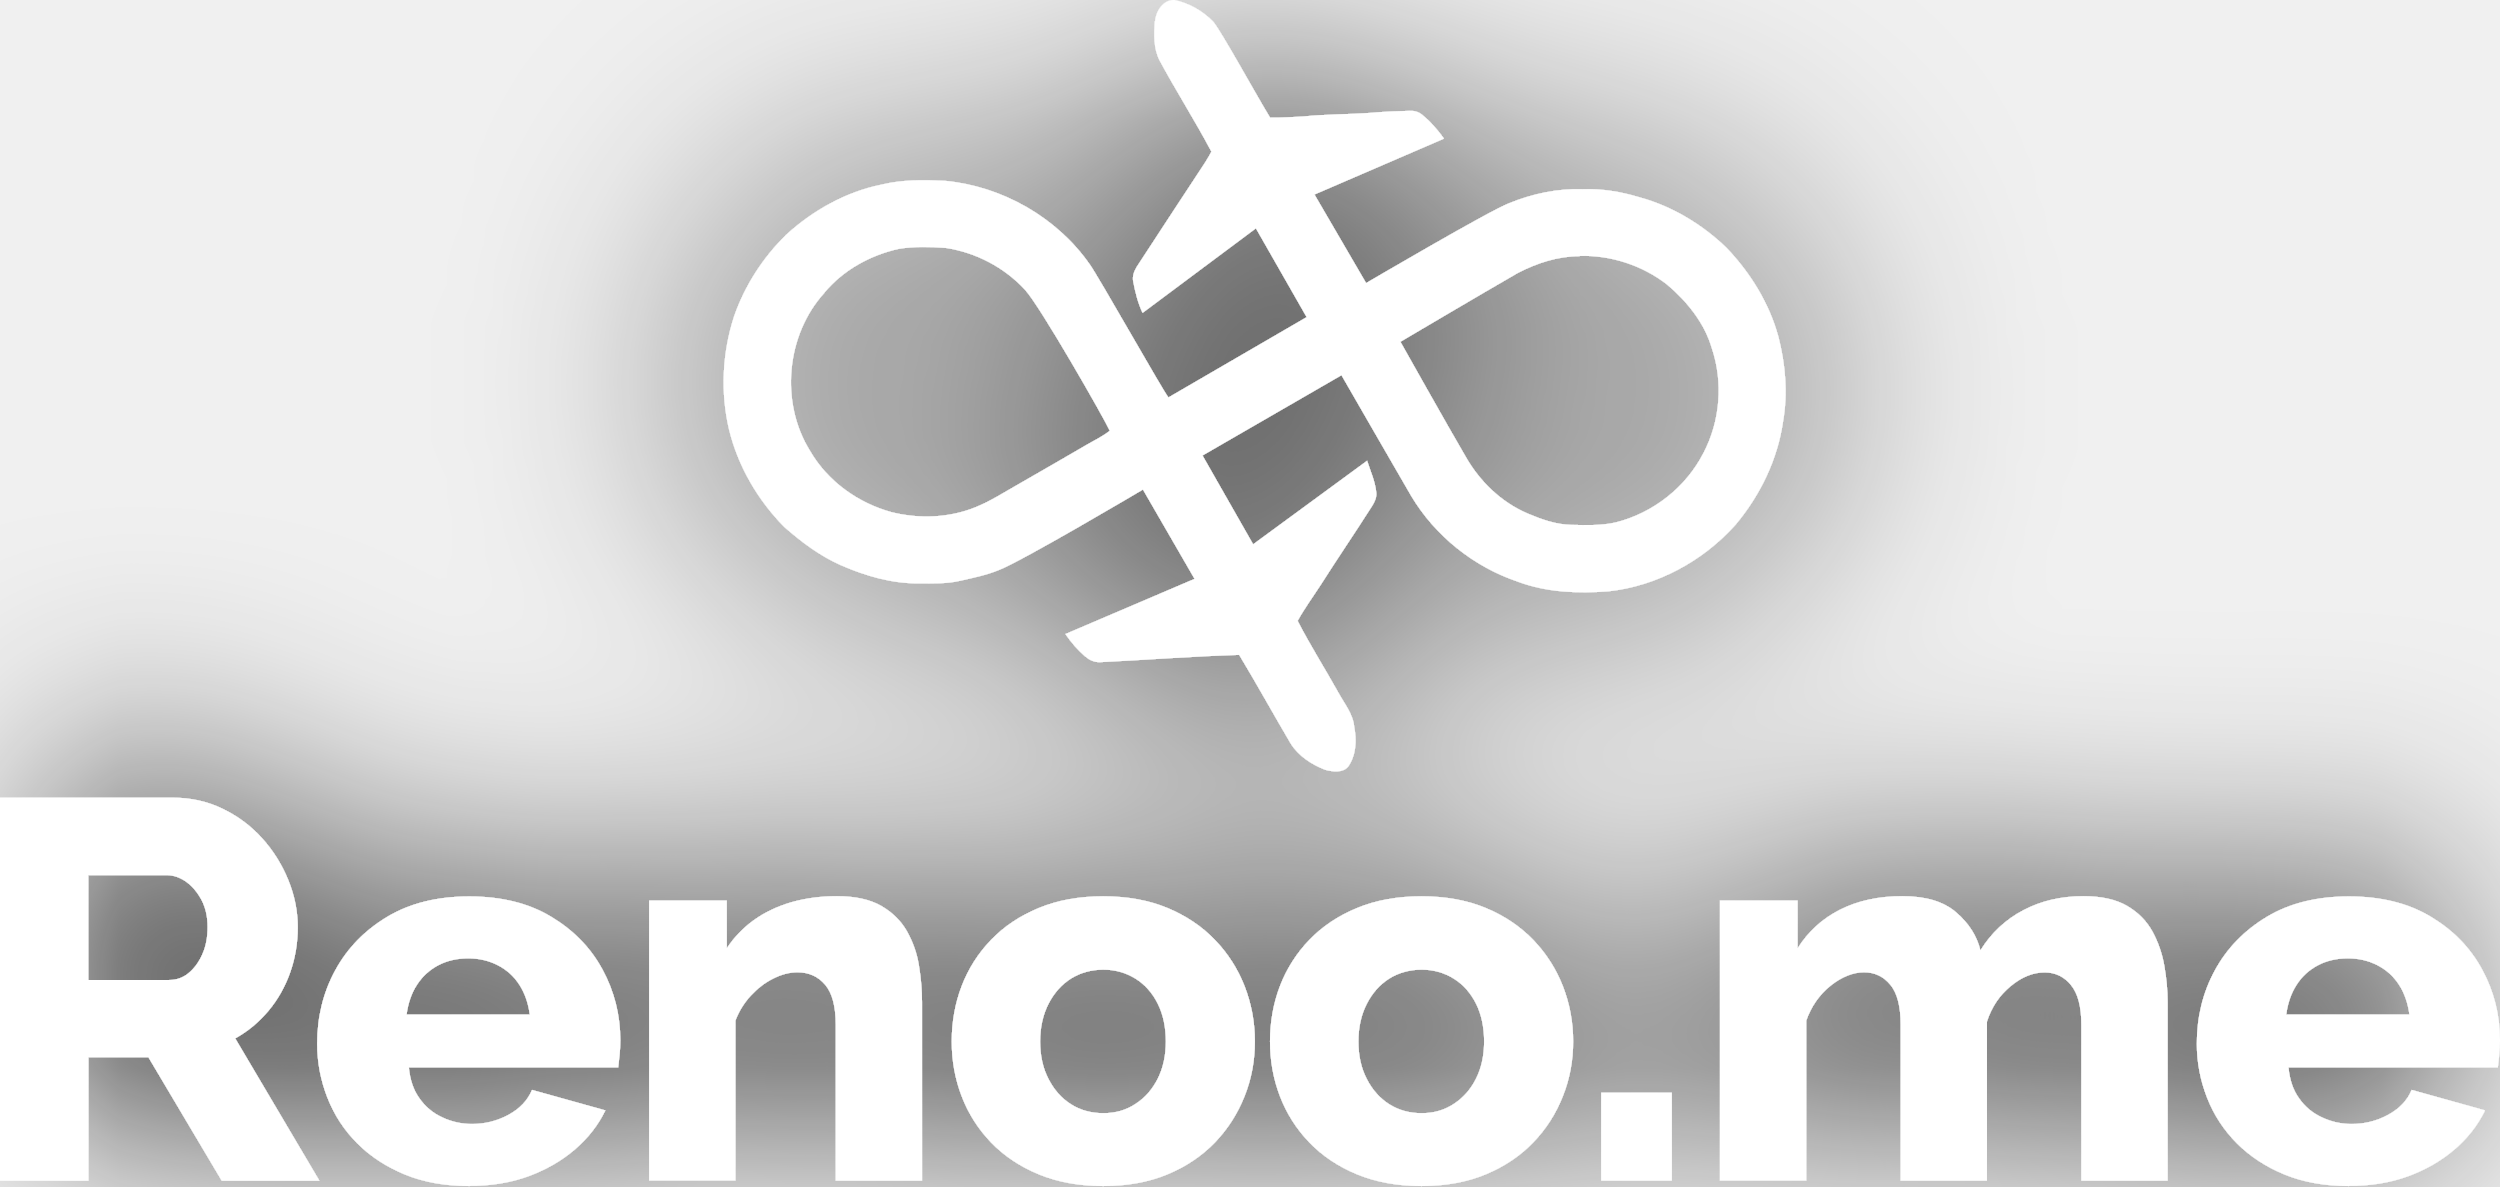
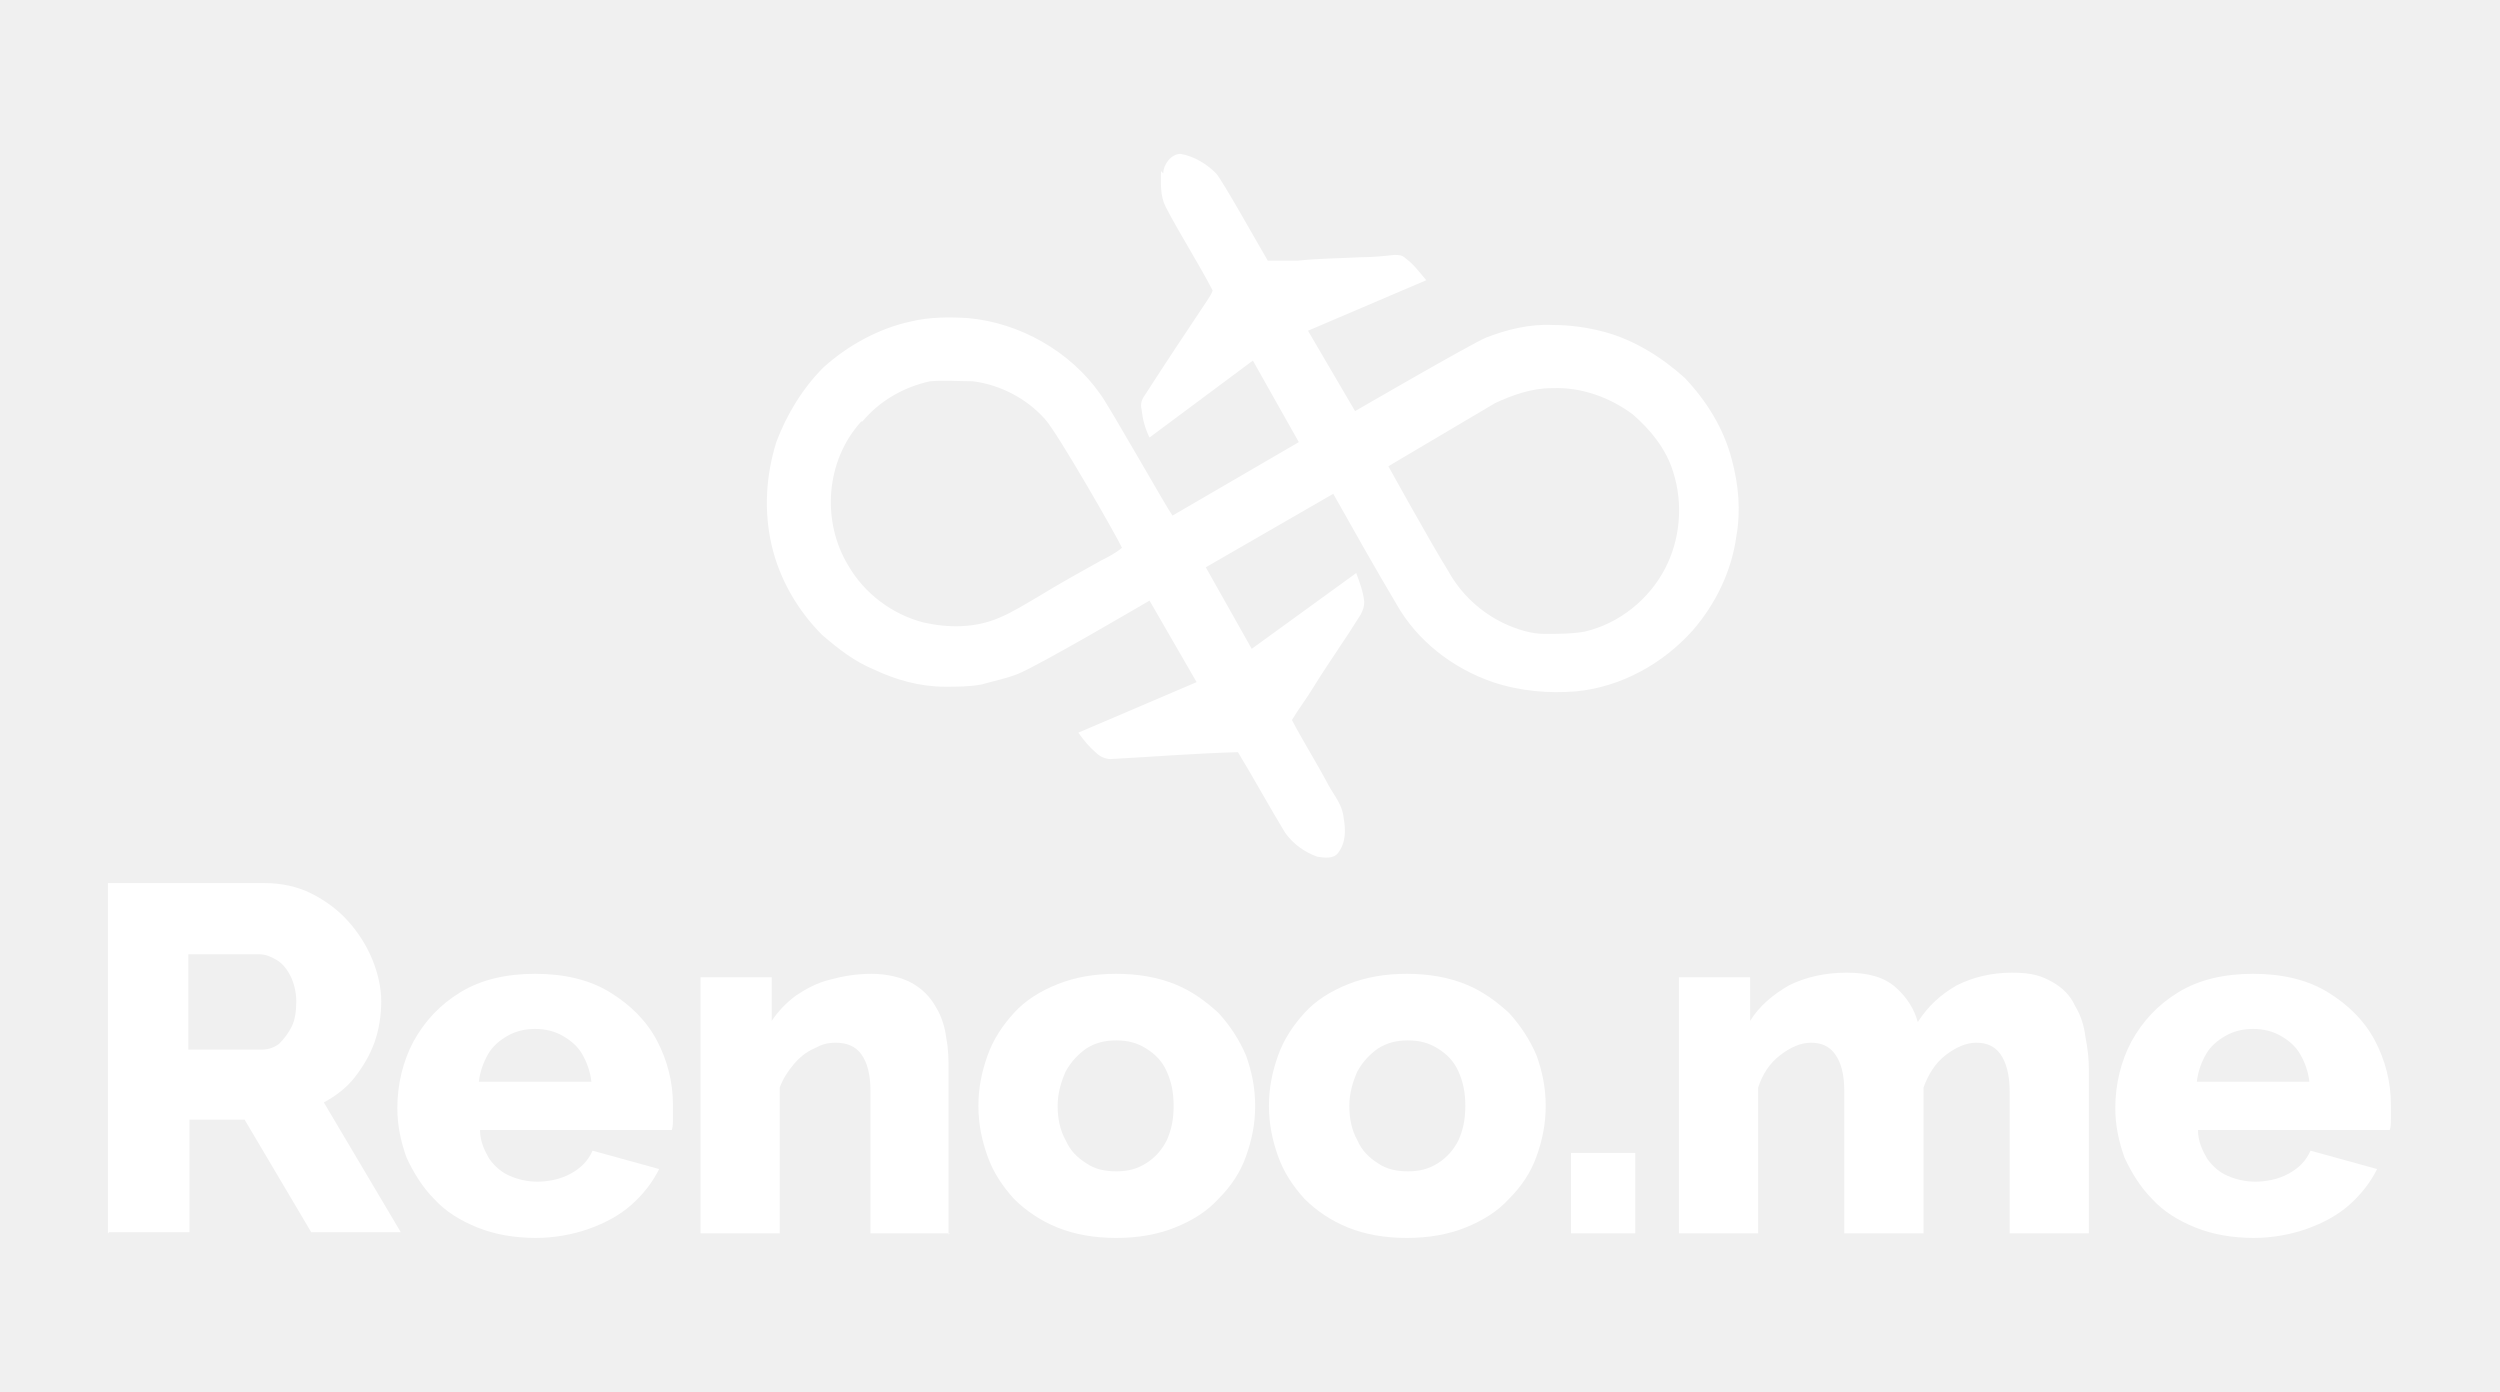
- <svg xmlns="http://www.w3.org/2000/svg" id="Layer_2" data-name="Layer 2" viewBox="0 0 198.96 94.39">
+ <svg xmlns="http://www.w3.org/2000/svg" id="Layer_1" version="1.1" viewBox="0 0 217.7 121.2">
  <defs>
    <style>
-       .cls-1 {
-         filter: url(#drop-shadow-1);
-       }
- 
-       .cls-2 {
+       .st0 {
        fill: #fff;
      }
    </style>
-     <filter id="drop-shadow-1" x="0" y="0" width="198.96" height="94.39" filterUnits="userSpaceOnUse">
-       <feOffset dx="0" dy="0" />
-       <feGaussianBlur result="blur" stdDeviation="10" />
-       <feFlood flood-color="#000" flood-opacity="1" />
-       <feComposite in2="blur" operator="in" />
-       <feComposite in="SourceGraphic" />
-     </filter>
  </defs>
-   <g id="Layer_1-2" data-name="Layer 1">
-     <g class="cls-1">
-       <g>
-         <path class="cls-2" d="M0,93.96v-30.48h13.74c1.43,0,2.75.29,3.97.88,1.22.59,2.27,1.37,3.16,2.36.89.99,1.58,2.1,2.08,3.33.5,1.23.75,2.48.75,3.74s-.2,2.45-.6,3.59c-.4,1.13-.97,2.15-1.72,3.05s-1.63,1.64-2.66,2.21l6.7,11.33h-7.77l-5.84-9.83h-4.77v9.83H0ZM7.04,77.99h6.44c.57,0,1.08-.18,1.52-.54.44-.36.81-.85,1.09-1.48.29-.63.43-1.36.43-2.19s-.16-1.55-.49-2.17c-.33-.62-.74-1.09-1.22-1.44-.49-.34-1-.52-1.55-.52h-6.23v8.33Z" />
-         <path class="cls-2" d="M37.35,94.39c-1.92,0-3.62-.3-5.11-.91-1.49-.61-2.76-1.44-3.8-2.48-1.05-1.05-1.84-2.26-2.38-3.63-.54-1.37-.82-2.81-.82-4.31,0-2.14.48-4.08,1.44-5.84.96-1.76,2.34-3.18,4.14-4.26,1.8-1.08,3.98-1.62,6.53-1.62s4.72.54,6.5,1.61c1.79,1.07,3.16,2.47,4.1,4.21.94,1.73,1.42,3.61,1.42,5.64,0,.39-.02.78-.06,1.16-.04.38-.08.71-.11.99h-16.66c.09.97.36,1.8.84,2.46.47.67,1.08,1.18,1.83,1.52.74.35,1.53.52,2.36.52,1.03,0,2-.24,2.9-.73.9-.49,1.52-1.14,1.87-1.98l5.84,1.63c-.57,1.17-1.38,2.21-2.43,3.11-1.05.9-2.28,1.61-3.69,2.13-1.42.52-2.98.77-4.7.77ZM32.37,80.74h9.79c-.12-.9-.39-1.69-.82-2.36-.43-.67-1-1.19-1.72-1.56-.72-.37-1.5-.55-2.36-.55s-1.68.18-2.38.55c-.7.37-1.27.89-1.7,1.56-.43.67-.7,1.45-.82,2.36Z" />
-         <path class="cls-2" d="M73.38,93.96h-6.87v-12.41c0-1.46-.28-2.52-.84-3.18s-1.3-.99-2.21-.99c-.63,0-1.27.17-1.93.5-.66.33-1.25.79-1.78,1.36-.53.58-.94,1.24-1.22,1.98v12.73h-6.87v-22.28h6.18v3.8c.57-.87,1.29-1.62,2.15-2.24.86-.62,1.85-1.09,2.96-1.42,1.12-.32,2.33-.49,3.65-.49,1.46,0,2.64.26,3.54.78s1.59,1.21,2.06,2.05c.47.85.79,1.75.94,2.73.16.97.24,1.92.24,2.86v14.21Z" />
-         <path class="cls-2" d="M87.8,94.39c-1.92,0-3.63-.31-5.13-.93-1.5-.62-2.77-1.47-3.8-2.54-1.03-1.07-1.81-2.3-2.34-3.68-.53-1.38-.79-2.83-.79-4.36s.26-3.02.79-4.4c.53-1.38,1.31-2.61,2.34-3.68,1.03-1.07,2.3-1.92,3.8-2.54,1.5-.62,3.21-.93,5.13-.93s3.62.31,5.11.93c1.49.62,2.75,1.47,3.78,2.54,1.03,1.07,1.82,2.3,2.36,3.68.54,1.38.82,2.85.82,4.4s-.27,2.98-.82,4.36-1.33,2.61-2.36,3.68c-1.03,1.07-2.29,1.92-3.78,2.54-1.49.62-3.19.93-5.11.93ZM82.78,82.88c0,1.14.22,2.14.67,3,.44.86,1.04,1.53,1.78,2,.74.47,1.6.71,2.58.71s1.8-.24,2.55-.73c.76-.49,1.35-1.16,1.78-2.02.43-.86.64-1.85.64-2.96s-.21-2.14-.64-3c-.43-.86-1.02-1.53-1.78-2-.76-.47-1.61-.71-2.55-.71s-1.83.24-2.58.71c-.74.47-1.34,1.14-1.78,2-.44.86-.67,1.86-.67,3Z" />
-         <path class="cls-2" d="M113.13,94.39c-1.92,0-3.63-.31-5.13-.93-1.5-.62-2.77-1.47-3.8-2.54-1.03-1.07-1.81-2.3-2.34-3.68-.53-1.38-.79-2.83-.79-4.36s.26-3.02.79-4.4c.53-1.38,1.31-2.61,2.34-3.68,1.03-1.07,2.3-1.92,3.8-2.54,1.5-.62,3.21-.93,5.13-.93s3.62.31,5.11.93c1.49.62,2.75,1.47,3.78,2.54,1.03,1.07,1.82,2.3,2.36,3.68.54,1.38.82,2.85.82,4.4s-.27,2.98-.82,4.36c-.54,1.38-1.33,2.61-2.36,3.68-1.03,1.07-2.29,1.92-3.78,2.54-1.49.62-3.19.93-5.11.93ZM108.11,82.88c0,1.14.22,2.14.67,3,.44.86,1.04,1.53,1.78,2,.74.47,1.6.71,2.58.71s1.8-.24,2.55-.73c.76-.49,1.35-1.16,1.78-2.02.43-.86.64-1.85.64-2.96s-.21-2.14-.64-3c-.43-.86-1.02-1.53-1.78-2-.76-.47-1.61-.71-2.55-.71s-1.83.24-2.58.71c-.74.47-1.34,1.14-1.78,2-.44.86-.67,1.86-.67,3Z" />
-         <path class="cls-2" d="M127.43,93.96v-7h5.62v7h-5.62Z" />
-         <path class="cls-2" d="M172.51,93.96h-6.87v-12.41c0-1.43-.27-2.48-.82-3.15-.54-.67-1.25-1.01-2.1-1.01-.92,0-1.82.36-2.7,1.09-.89.73-1.52,1.67-1.89,2.82v12.66h-6.87v-12.41c0-1.46-.27-2.52-.82-3.18-.54-.66-1.25-.99-2.1-.99s-1.78.36-2.66,1.07c-.89.72-1.53,1.64-1.93,2.77v12.73h-6.87v-22.28h6.18v3.8c.83-1.32,1.95-2.35,3.37-3.07,1.42-.72,3.07-1.08,4.96-1.08s3.29.43,4.29,1.29c1,.86,1.65,1.87,1.93,3.02.86-1.38,2-2.45,3.41-3.19,1.42-.75,3.01-1.12,4.79-1.12,1.43,0,2.59.26,3.48.78.89.52,1.56,1.21,2.02,2.05.46.85.77,1.75.94,2.73.17.97.26,1.92.26,2.86v14.21Z" />
-         <path class="cls-2" d="M186.94,94.39c-1.92,0-3.62-.3-5.11-.91-1.49-.61-2.76-1.44-3.8-2.48-1.05-1.05-1.84-2.26-2.38-3.63-.54-1.37-.82-2.81-.82-4.31,0-2.14.48-4.08,1.44-5.84.96-1.76,2.34-3.18,4.14-4.26,1.8-1.08,3.98-1.62,6.53-1.62s4.72.54,6.5,1.61c1.79,1.07,3.16,2.47,4.1,4.21.94,1.73,1.42,3.61,1.42,5.64,0,.39-.02.78-.06,1.16-.04.38-.08.71-.11.99h-16.66c.09.97.36,1.8.84,2.46.47.67,1.08,1.18,1.83,1.52.74.35,1.53.52,2.36.52,1.03,0,2-.24,2.9-.73.9-.49,1.52-1.14,1.87-1.98l5.84,1.63c-.57,1.17-1.38,2.21-2.43,3.11-1.05.9-2.28,1.61-3.69,2.13-1.42.52-2.98.77-4.7.77ZM181.96,80.74h9.79c-.12-.9-.39-1.69-.82-2.36-.43-.67-1-1.19-1.72-1.56-.72-.37-1.5-.55-2.36-.55s-1.68.18-2.38.55c-.7.37-1.27.89-1.7,1.56-.43.67-.7,1.45-.82,2.36Z" />
-       </g>
-       <path class="cls-2" d="M91.93,1.69c.05-.8.65-1.71,1.53-1.69,1.17.25,2.26.87,3.09,1.73.6.67,3.45,5.88,4.53,7.63.88.02,1.76-.05,2.63-.09,1.83-.19,3.67-.16,5.51-.3.98-.09,1.96-.12,2.94-.15.36-.02.72.07,1,.3.68.54,1.25,1.21,1.76,1.91l-10.31,4.45,4.11,7.05s9.97-5.85,11.39-6.36c1.84-.75,3.83-1.18,5.83-1.11,1.53-.06,3.04.19,4.5.63,2.62.71,5.01,2.15,6.96,4.03,1.91,2,3.42,4.43,4.14,7.11.56,2.17.75,4.46.37,6.68-.43,3.04-1.82,5.9-3.78,8.24-2.59,2.9-6.23,4.88-10.11,5.31-2.44.19-4.95.09-7.26-.78-3.49-1.19-6.55-3.63-8.45-6.81-1.86-3.2-3.7-6.41-5.55-9.61l-11.06,6.39,4.03,7.07,9.07-6.65c.27.83.64,1.63.73,2.51.05.38-.12.75-.32,1.07-1.34,2.11-2.75,4.17-4.09,6.28-.62.96-1.3,1.88-1.85,2.88.99,1.93,2.16,3.77,3.22,5.67.48.9,1.2,1.73,1.29,2.8.2,1.05.15,2.23-.49,3.13-.44.52-1.23.41-1.81.26-1.09-.42-2.14-1.1-2.77-2.11-1.38-2.34-2.69-4.72-4.09-7.04-3.7.11-7.39.4-11.08.58-.44.02-.85-.18-1.18-.46-.6-.52-1.12-1.12-1.57-1.78l10.28-4.39-4.11-7.11s-9.66,5.72-11.48,6.41c-1,.41-2.06.62-3.11.86-1.06.24-2.14.2-3.22.2-2.16.02-4.27-.59-6.23-1.45-1.67-.74-3.15-1.85-4.51-3.05-2.11-2.14-3.68-4.83-4.39-7.75-.7-2.96-.54-6.11.4-9,.85-2.45,2.29-4.67,4.14-6.49,2.14-1.95,4.75-3.42,7.6-4,1.65-.4,3.36-.38,5.04-.3,4.55.43,8.89,2.89,11.52,6.64.68.93,5.87,10.14,6.27,10.6l11-6.39-4.04-7.07-9.02,6.73c-.37-.78-.58-1.62-.74-2.47-.1-.42.06-.84.28-1.2,1.79-2.75,3.59-5.49,5.4-8.24.2-.3.37-.61.54-.92-1.3-2.46-2.81-4.82-4.13-7.27-.49-.95-.44-2.06-.38-3.09ZM65.61,23.3c-3.05,3.36-3.54,8.74-1.14,12.59,1.4,2.42,3.84,4.16,6.52,4.88,2.18.53,4.54.45,6.64-.4,1.22-.49,2.33-1.22,3.47-1.86,1.82-1.05,3.64-2.09,5.45-3.15.6-.35,1.23-.64,1.77-1.08-.38-.87-5.58-9.98-6.74-11.21-1.64-1.79-3.92-2.98-6.32-3.34-1.23-.09-2.49-.12-3.71.07-2.28.5-4.44,1.69-5.94,3.49ZM125.7,20.39c-1.72,0-3.39.55-4.9,1.33-2.7,1.55-9.35,5.48-9.35,5.48,0,0,3.74,6.66,5.18,9.12,1.12,1.98,2.84,3.65,4.95,4.55,1.11.47,2.26.88,3.48.9,1.17.02,2.36.07,3.51-.19,2.98-.74,5.6-2.79,7-5.53,1.33-2.54,1.58-5.63.66-8.35-.59-2.02-1.97-3.71-3.55-5.05-1.96-1.53-4.49-2.36-6.98-2.28Z" />
-     </g>
+   <g>
+     <path class="st0" d="M9.4,107.4v-30.5h13.7c1.4,0,2.8.3,4,.9,1.2.6,2.3,1.4,3.2,2.4.9,1,1.6,2.1,2.1,3.3.5,1.2.8,2.5.8,3.7s-.2,2.5-.6,3.6c-.4,1.1-1,2.1-1.7,3s-1.6,1.6-2.7,2.2l6.7,11.3h-7.8l-5.8-9.8h-4.8v9.8h-7ZM16.4,91.4h6.4c.6,0,1.1-.2,1.5-.5.4-.4.8-.9,1.1-1.5.3-.6.4-1.4.4-2.2s-.2-1.6-.5-2.2c-.3-.6-.7-1.1-1.2-1.4-.5-.3-1-.5-1.5-.5h-6.2v8.3Z" />
+     <path class="st0" d="M46.7,107.8c-1.9,0-3.6-.3-5.1-.9-1.5-.6-2.8-1.4-3.8-2.5-1-1-1.8-2.3-2.4-3.6-.5-1.4-.8-2.8-.8-4.3,0-2.1.5-4.1,1.4-5.8,1-1.8,2.3-3.2,4.1-4.3,1.8-1.1,4-1.6,6.5-1.6s4.7.5,6.5,1.6c1.8,1.1,3.2,2.5,4.1,4.2.9,1.7,1.4,3.6,1.4,5.6s0,.8,0,1.2c0,.4,0,.7-.1,1h-16.7c0,1,.4,1.8.8,2.5.5.7,1.1,1.2,1.8,1.5.7.3,1.5.5,2.4.5s2-.2,2.9-.7c.9-.5,1.5-1.1,1.9-2l5.8,1.6c-.6,1.2-1.4,2.2-2.4,3.1-1,.9-2.3,1.6-3.7,2.1-1.4.5-3,.8-4.7.8ZM41.7,94.2h9.8c-.1-.9-.4-1.7-.8-2.4-.4-.7-1-1.2-1.7-1.6-.7-.4-1.5-.6-2.4-.6s-1.7.2-2.4.6c-.7.4-1.3.9-1.7,1.6-.4.7-.7,1.5-.8,2.4Z" />
+     <path class="st0" d="M82.7,107.4h-6.9v-12.4c0-1.5-.3-2.5-.8-3.2s-1.3-1-2.2-1-1.3.2-1.9.5c-.7.3-1.3.8-1.8,1.4-.5.6-.9,1.2-1.2,2v12.7h-6.9v-22.3h6.2v3.8c.6-.9,1.3-1.6,2.1-2.2.9-.6,1.8-1.1,3-1.4,1.1-.3,2.3-.5,3.6-.5s2.6.3,3.5.8,1.6,1.2,2.1,2.1c.5.8.8,1.8.9,2.7.2,1,.2,1.9.2,2.9v14.2Z" />
+     <path class="st0" d="M97.2,107.8c-1.9,0-3.6-.3-5.1-.9-1.5-.6-2.8-1.5-3.8-2.5-1-1.1-1.8-2.3-2.3-3.7-.5-1.4-.8-2.8-.8-4.4s.3-3,.8-4.4c.5-1.4,1.3-2.6,2.3-3.7,1-1.1,2.3-1.9,3.8-2.5,1.5-.6,3.2-.9,5.1-.9s3.6.3,5.1.9c1.5.6,2.7,1.5,3.8,2.5,1,1.1,1.8,2.3,2.4,3.7.5,1.4.8,2.8.8,4.4s-.3,3-.8,4.4-1.3,2.6-2.4,3.7c-1,1.1-2.3,1.9-3.8,2.5-1.5.6-3.2.9-5.1.9ZM92.1,96.3c0,1.1.2,2.1.7,3,.4.9,1,1.5,1.8,2,.7.5,1.6.7,2.6.7s1.8-.2,2.6-.7c.8-.5,1.4-1.2,1.8-2,.4-.9.6-1.8.6-3s-.2-2.1-.6-3c-.4-.9-1-1.5-1.8-2-.8-.5-1.6-.7-2.6-.7s-1.8.2-2.6.7c-.7.5-1.3,1.1-1.8,2-.4.9-.7,1.9-.7,3Z" />
+     <path class="st0" d="M122.5,107.8c-1.9,0-3.6-.3-5.1-.9-1.5-.6-2.8-1.5-3.8-2.5-1-1.1-1.8-2.3-2.3-3.7-.5-1.4-.8-2.8-.8-4.4s.3-3,.8-4.4c.5-1.4,1.3-2.6,2.3-3.7,1-1.1,2.3-1.9,3.8-2.5,1.5-.6,3.2-.9,5.1-.9s3.6.3,5.1.9c1.5.6,2.7,1.5,3.8,2.5,1,1.1,1.8,2.3,2.4,3.7.5,1.4.8,2.8.8,4.4s-.3,3-.8,4.4c-.5,1.4-1.3,2.6-2.4,3.7-1,1.1-2.3,1.9-3.8,2.5-1.5.6-3.2.9-5.1.9ZM117.5,96.3c0,1.1.2,2.1.7,3,.4.9,1,1.5,1.8,2,.7.5,1.6.7,2.6.7s1.8-.2,2.6-.7c.8-.5,1.4-1.2,1.8-2,.4-.9.6-1.8.6-3s-.2-2.1-.6-3c-.4-.9-1-1.5-1.8-2-.8-.5-1.6-.7-2.6-.7s-1.8.2-2.6.7c-.7.5-1.3,1.1-1.8,2-.4.9-.7,1.9-.7,3Z" />
+     <path class="st0" d="M136.8,107.4v-7h5.6v7h-5.6Z" />
+     <path class="st0" d="M181.9,107.4h-6.9v-12.4c0-1.4-.3-2.5-.8-3.2-.5-.7-1.2-1-2.1-1s-1.8.4-2.7,1.1c-.9.7-1.5,1.7-1.9,2.8v12.7h-6.9v-12.4c0-1.5-.3-2.5-.8-3.2-.5-.7-1.2-1-2.1-1s-1.8.4-2.7,1.1c-.9.7-1.5,1.6-1.9,2.8v12.7h-6.9v-22.3h6.2v3.8c.8-1.3,2-2.3,3.4-3.1,1.4-.7,3.1-1.1,5-1.1s3.3.4,4.3,1.3c1,.9,1.6,1.9,1.9,3,.9-1.4,2-2.4,3.4-3.2,1.4-.7,3-1.1,4.8-1.1s2.6.3,3.5.8c.9.5,1.6,1.2,2,2.1.5.8.8,1.8.9,2.7.2,1,.3,1.9.3,2.9v14.2Z" />
+     <path class="st0" d="M196.3,107.8c-1.9,0-3.6-.3-5.1-.9-1.5-.6-2.8-1.4-3.8-2.5-1-1-1.8-2.3-2.4-3.6-.5-1.4-.8-2.8-.8-4.3,0-2.1.5-4.1,1.4-5.8,1-1.8,2.3-3.2,4.1-4.3,1.8-1.1,4-1.6,6.5-1.6s4.7.5,6.5,1.6c1.8,1.1,3.2,2.5,4.1,4.2.9,1.7,1.4,3.6,1.4,5.6s0,.8,0,1.2c0,.4,0,.7-.1,1h-16.7c0,1,.4,1.8.8,2.5.5.7,1.1,1.2,1.8,1.5.7.3,1.5.5,2.4.5s2-.2,2.9-.7c.9-.5,1.5-1.1,1.9-2l5.8,1.6c-.6,1.2-1.4,2.2-2.4,3.1-1,.9-2.3,1.6-3.7,2.1-1.4.5-3,.8-4.7.8ZM191.3,94.2h9.8c-.1-.9-.4-1.7-.8-2.4-.4-.7-1-1.2-1.7-1.6-.7-.4-1.5-.6-2.4-.6s-1.7.2-2.4.6c-.7.4-1.3.9-1.7,1.6-.4.7-.7,1.5-.8,2.4Z" />
  </g>
+   <path class="st0" d="M101.3,15.1c0-.8.7-1.7,1.5-1.7,1.2.2,2.3.9,3.1,1.7.6.7,3.5,5.9,4.5,7.6.9,0,1.8,0,2.6,0,1.8-.2,3.7-.2,5.5-.3,1,0,2-.1,2.9-.2.4,0,.7,0,1,.3.7.5,1.2,1.2,1.8,1.9l-10.3,4.4,4.1,7s10-5.8,11.4-6.4c1.8-.7,3.8-1.2,5.8-1.1,1.5,0,3,.2,4.5.6,2.6.7,5,2.2,7,4,1.9,2,3.4,4.4,4.1,7.1.6,2.2.8,4.5.4,6.7-.4,3-1.8,5.9-3.8,8.2-2.6,2.9-6.2,4.9-10.1,5.3-2.4.2-4.9,0-7.3-.8-3.5-1.2-6.6-3.6-8.4-6.8-1.9-3.2-3.7-6.4-5.5-9.6l-11.1,6.4,4,7.1,9.1-6.6c.3.8.6,1.6.7,2.5,0,.4-.1.7-.3,1.1-1.3,2.1-2.8,4.2-4.1,6.3-.6,1-1.3,1.9-1.9,2.9,1,1.9,2.2,3.8,3.2,5.7.5.9,1.2,1.7,1.3,2.8.2,1.1.2,2.2-.5,3.1-.4.5-1.2.4-1.8.3-1.1-.4-2.1-1.1-2.8-2.1-1.4-2.3-2.7-4.7-4.1-7-3.7.1-7.4.4-11.1.6-.4,0-.9-.2-1.2-.5-.6-.5-1.1-1.1-1.6-1.8l10.3-4.4-4.1-7.1s-9.7,5.7-11.5,6.4c-1,.4-2.1.6-3.1.9-1.1.2-2.1.2-3.2.2-2.2,0-4.3-.6-6.2-1.5-1.7-.7-3.1-1.8-4.5-3-2.1-2.1-3.7-4.8-4.4-7.8-.7-3-.5-6.1.4-9,.9-2.4,2.3-4.7,4.1-6.5,2.1-1.9,4.8-3.4,7.6-4,1.6-.4,3.4-.4,5-.3,4.5.4,8.9,2.9,11.5,6.6.7.9,5.9,10.1,6.3,10.6l11-6.4-4-7.1-9,6.7c-.4-.8-.6-1.6-.7-2.5-.1-.4,0-.8.3-1.2,1.8-2.8,3.6-5.5,5.4-8.2.2-.3.4-.6.5-.9-1.3-2.5-2.8-4.8-4.1-7.3-.5-1-.4-2.1-.4-3.1ZM75,36.7c-3.1,3.4-3.5,8.7-1.1,12.6,1.4,2.4,3.8,4.2,6.5,4.9,2.2.5,4.5.5,6.6-.4,1.2-.5,2.3-1.2,3.5-1.9,1.8-1.1,3.6-2.1,5.4-3.1.6-.3,1.2-.6,1.8-1.1-.4-.9-5.6-10-6.7-11.2-1.6-1.8-3.9-3-6.3-3.3-1.2,0-2.5-.1-3.7,0-2.3.5-4.4,1.7-5.9,3.5ZM135.1,33.8c-1.7,0-3.4.6-4.9,1.3-2.7,1.6-9.3,5.5-9.3,5.5,0,0,3.7,6.7,5.2,9.1,1.1,2,2.8,3.6,4.9,4.6,1.1.5,2.3.9,3.5.9,1.2,0,2.4,0,3.5-.2,3-.7,5.6-2.8,7-5.5,1.3-2.5,1.6-5.6.7-8.4-.6-2-2-3.7-3.5-5-2-1.5-4.5-2.4-7-2.3Z" />
</svg>
